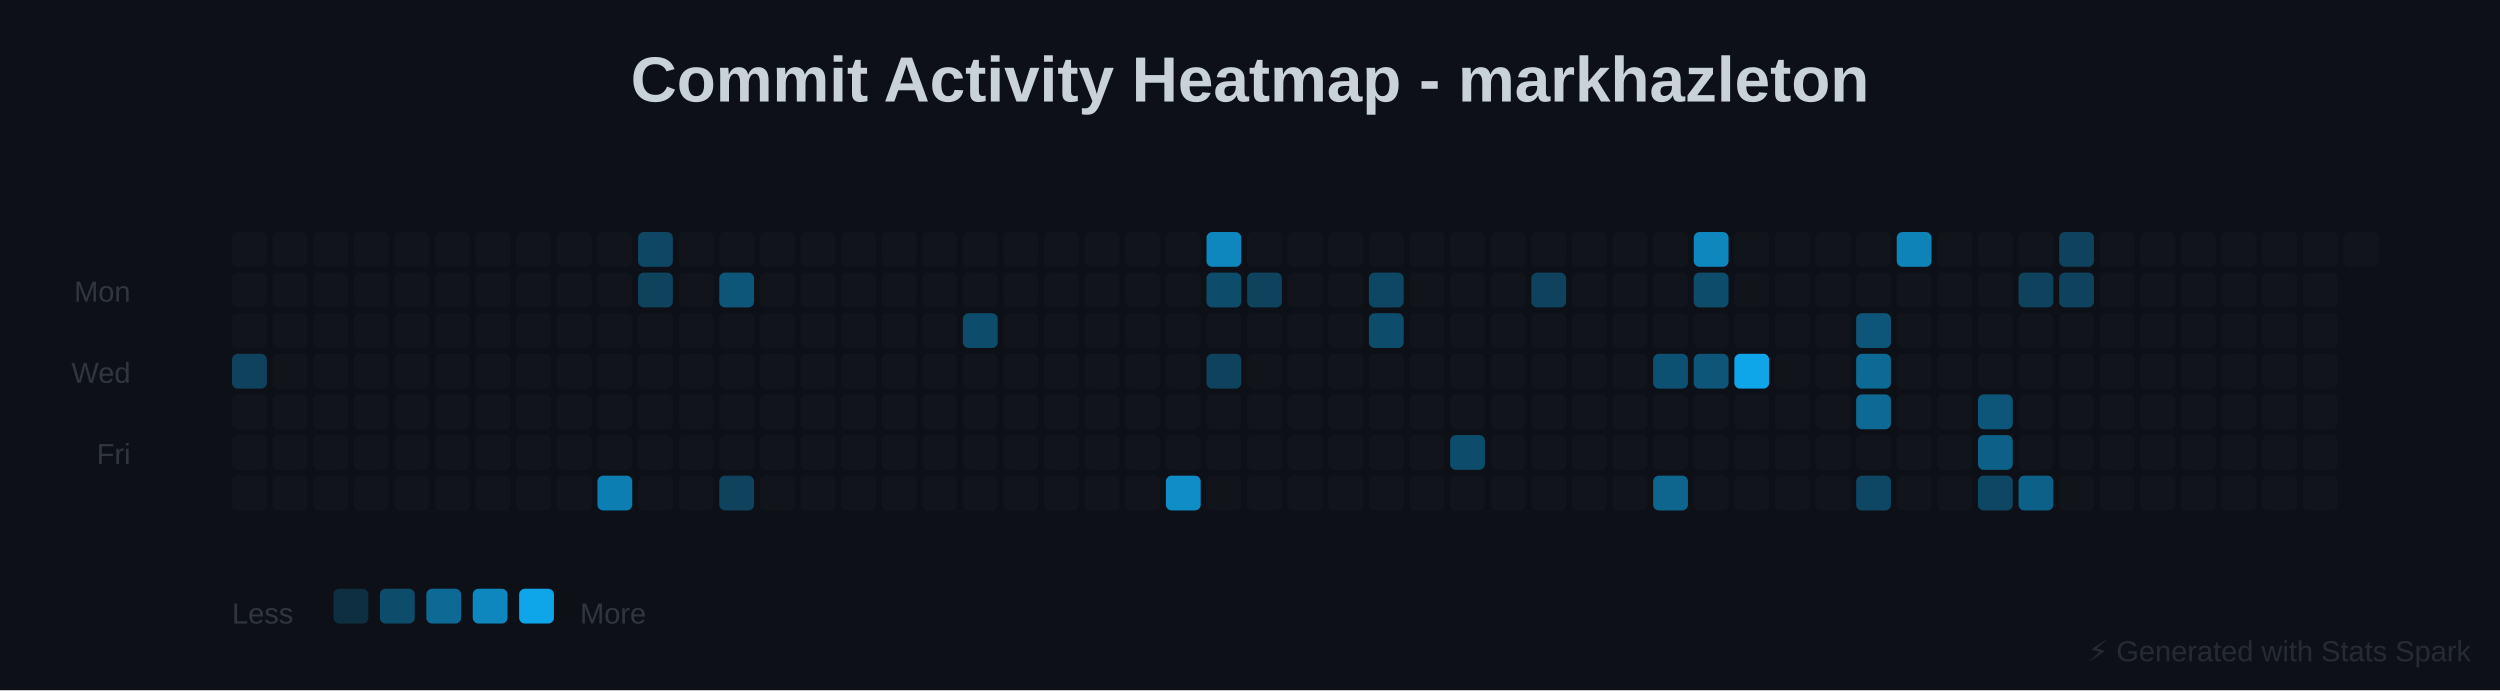
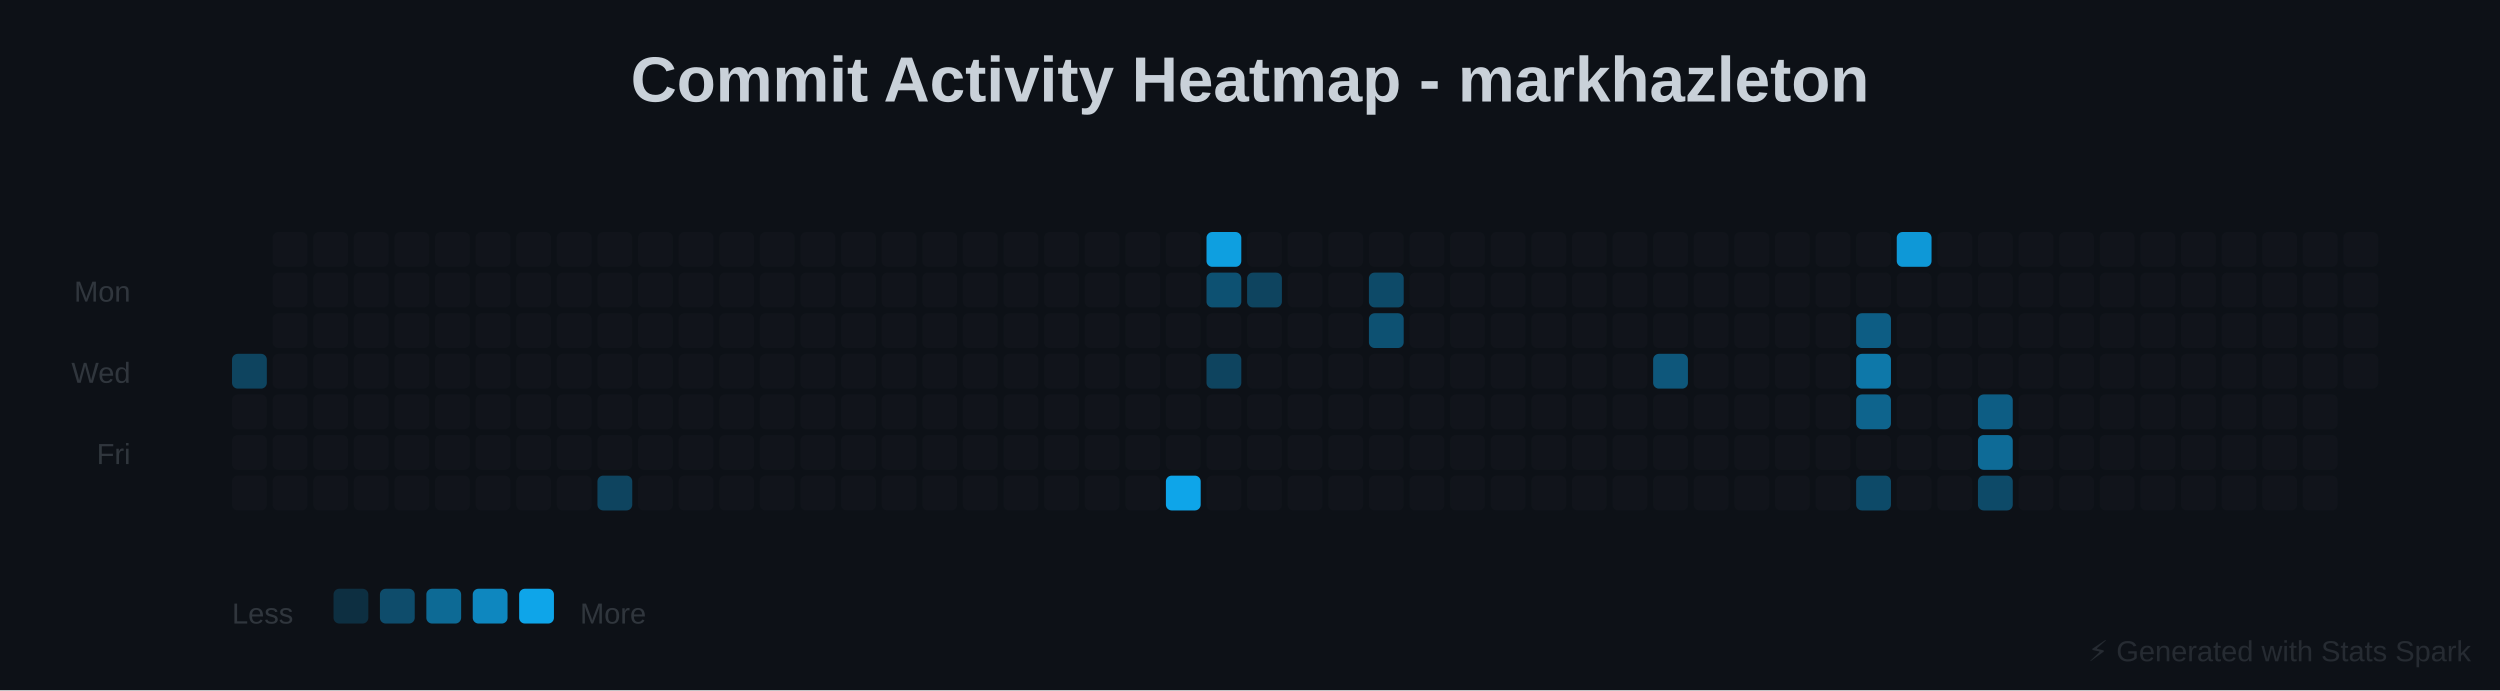
<svg xmlns="http://www.w3.org/2000/svg" baseProfile="full" height="238" version="1.1" width="862">
  <defs />
  <rect fill="#0D1117" height="238" width="862" x="0" y="0" />
  <text fill="#C9D1D9" font-family="Arial, sans-serif" font-size="22px" font-weight="bold" text-anchor="middle" x="431" y="35">Commit Activity Heatmap - markhazleton</text>
  <text fill="#30363D" font-family="Arial, sans-serif" font-size="10px" text-anchor="end" x="45" y="104">Mon</text>
  <text fill="#30363D" font-family="Arial, sans-serif" font-size="10px" text-anchor="end" x="45" y="132">Wed</text>
  <text fill="#30363D" font-family="Arial, sans-serif" font-size="10px" text-anchor="end" x="45" y="160">Fri</text>
-   <rect fill="#30363D" height="12" opacity="0.1" rx="2" width="12" x="80" y="80" />
-   <rect fill="#30363D" height="12" opacity="0.1" rx="2" width="12" x="80" y="94" />
-   <rect fill="#30363D" height="12" opacity="0.1" rx="2" width="12" x="80" y="108" />
-   <rect fill="#0EA5E9" height="12" opacity="0.333" rx="2" width="12" x="80" y="122" />
+   <rect fill="#0EA5E9" height="12" opacity="0.344" rx="2" width="12" x="80" y="122" />
  <rect fill="#30363D" height="12" opacity="0.1" rx="2" width="12" x="80" y="136" />
  <rect fill="#30363D" height="12" opacity="0.1" rx="2" width="12" x="80" y="150" />
  <rect fill="#30363D" height="12" opacity="0.1" rx="2" width="12" x="80" y="164" />
  <rect fill="#30363D" height="12" opacity="0.1" rx="2" width="12" x="94" y="80" />
  <rect fill="#30363D" height="12" opacity="0.1" rx="2" width="12" x="94" y="94" />
  <rect fill="#30363D" height="12" opacity="0.1" rx="2" width="12" x="94" y="108" />
  <rect fill="#30363D" height="12" opacity="0.1" rx="2" width="12" x="94" y="122" />
  <rect fill="#30363D" height="12" opacity="0.1" rx="2" width="12" x="94" y="136" />
  <rect fill="#30363D" height="12" opacity="0.1" rx="2" width="12" x="94" y="150" />
  <rect fill="#30363D" height="12" opacity="0.1" rx="2" width="12" x="94" y="164" />
  <rect fill="#30363D" height="12" opacity="0.1" rx="2" width="12" x="108" y="80" />
  <rect fill="#30363D" height="12" opacity="0.1" rx="2" width="12" x="108" y="94" />
  <rect fill="#30363D" height="12" opacity="0.1" rx="2" width="12" x="108" y="108" />
  <rect fill="#30363D" height="12" opacity="0.1" rx="2" width="12" x="108" y="122" />
  <rect fill="#30363D" height="12" opacity="0.1" rx="2" width="12" x="108" y="136" />
  <rect fill="#30363D" height="12" opacity="0.1" rx="2" width="12" x="108" y="150" />
  <rect fill="#30363D" height="12" opacity="0.1" rx="2" width="12" x="108" y="164" />
  <rect fill="#30363D" height="12" opacity="0.1" rx="2" width="12" x="122" y="80" />
  <rect fill="#30363D" height="12" opacity="0.1" rx="2" width="12" x="122" y="94" />
  <rect fill="#30363D" height="12" opacity="0.1" rx="2" width="12" x="122" y="108" />
  <rect fill="#30363D" height="12" opacity="0.1" rx="2" width="12" x="122" y="122" />
  <rect fill="#30363D" height="12" opacity="0.1" rx="2" width="12" x="122" y="136" />
  <rect fill="#30363D" height="12" opacity="0.1" rx="2" width="12" x="122" y="150" />
  <rect fill="#30363D" height="12" opacity="0.1" rx="2" width="12" x="122" y="164" />
  <rect fill="#30363D" height="12" opacity="0.1" rx="2" width="12" x="136" y="80" />
  <rect fill="#30363D" height="12" opacity="0.1" rx="2" width="12" x="136" y="94" />
  <rect fill="#30363D" height="12" opacity="0.1" rx="2" width="12" x="136" y="108" />
  <rect fill="#30363D" height="12" opacity="0.1" rx="2" width="12" x="136" y="122" />
  <rect fill="#30363D" height="12" opacity="0.1" rx="2" width="12" x="136" y="136" />
  <rect fill="#30363D" height="12" opacity="0.1" rx="2" width="12" x="136" y="150" />
  <rect fill="#30363D" height="12" opacity="0.1" rx="2" width="12" x="136" y="164" />
  <rect fill="#30363D" height="12" opacity="0.1" rx="2" width="12" x="150" y="80" />
  <rect fill="#30363D" height="12" opacity="0.1" rx="2" width="12" x="150" y="94" />
  <rect fill="#30363D" height="12" opacity="0.1" rx="2" width="12" x="150" y="108" />
  <rect fill="#30363D" height="12" opacity="0.1" rx="2" width="12" x="150" y="122" />
  <rect fill="#30363D" height="12" opacity="0.1" rx="2" width="12" x="150" y="136" />
  <rect fill="#30363D" height="12" opacity="0.1" rx="2" width="12" x="150" y="150" />
  <rect fill="#30363D" height="12" opacity="0.1" rx="2" width="12" x="150" y="164" />
  <rect fill="#30363D" height="12" opacity="0.1" rx="2" width="12" x="164" y="80" />
  <rect fill="#30363D" height="12" opacity="0.1" rx="2" width="12" x="164" y="94" />
  <rect fill="#30363D" height="12" opacity="0.1" rx="2" width="12" x="164" y="108" />
  <rect fill="#30363D" height="12" opacity="0.1" rx="2" width="12" x="164" y="122" />
  <rect fill="#30363D" height="12" opacity="0.1" rx="2" width="12" x="164" y="136" />
  <rect fill="#30363D" height="12" opacity="0.1" rx="2" width="12" x="164" y="150" />
  <rect fill="#30363D" height="12" opacity="0.1" rx="2" width="12" x="164" y="164" />
  <rect fill="#30363D" height="12" opacity="0.1" rx="2" width="12" x="178" y="80" />
  <rect fill="#30363D" height="12" opacity="0.1" rx="2" width="12" x="178" y="94" />
  <rect fill="#30363D" height="12" opacity="0.1" rx="2" width="12" x="178" y="108" />
  <rect fill="#30363D" height="12" opacity="0.1" rx="2" width="12" x="178" y="122" />
  <rect fill="#30363D" height="12" opacity="0.1" rx="2" width="12" x="178" y="136" />
  <rect fill="#30363D" height="12" opacity="0.1" rx="2" width="12" x="178" y="150" />
  <rect fill="#30363D" height="12" opacity="0.1" rx="2" width="12" x="178" y="164" />
  <rect fill="#30363D" height="12" opacity="0.1" rx="2" width="12" x="192" y="80" />
  <rect fill="#30363D" height="12" opacity="0.1" rx="2" width="12" x="192" y="94" />
  <rect fill="#30363D" height="12" opacity="0.1" rx="2" width="12" x="192" y="108" />
  <rect fill="#30363D" height="12" opacity="0.1" rx="2" width="12" x="192" y="122" />
  <rect fill="#30363D" height="12" opacity="0.1" rx="2" width="12" x="192" y="136" />
  <rect fill="#30363D" height="12" opacity="0.1" rx="2" width="12" x="192" y="150" />
  <rect fill="#30363D" height="12" opacity="0.1" rx="2" width="12" x="192" y="164" />
  <rect fill="#30363D" height="12" opacity="0.1" rx="2" width="12" x="206" y="80" />
  <rect fill="#30363D" height="12" opacity="0.1" rx="2" width="12" x="206" y="94" />
  <rect fill="#30363D" height="12" opacity="0.1" rx="2" width="12" x="206" y="108" />
  <rect fill="#30363D" height="12" opacity="0.1" rx="2" width="12" x="206" y="122" />
  <rect fill="#30363D" height="12" opacity="0.1" rx="2" width="12" x="206" y="136" />
  <rect fill="#30363D" height="12" opacity="0.1" rx="2" width="12" x="206" y="150" />
-   <rect fill="#0EA5E9" height="12" opacity="0.733" rx="2" width="12" x="206" y="164" />
-   <rect fill="#0EA5E9" height="12" opacity="0.367" rx="2" width="12" x="220" y="80" />
-   <rect fill="#0EA5E9" height="12" opacity="0.333" rx="2" width="12" x="220" y="94" />
+   <rect fill="#0EA5E9" height="12" opacity="0.344" rx="2" width="12" x="206" y="164" />
+   <rect fill="#30363D" height="12" opacity="0.1" rx="2" width="12" x="220" y="80" />
+   <rect fill="#30363D" height="12" opacity="0.1" rx="2" width="12" x="220" y="94" />
  <rect fill="#30363D" height="12" opacity="0.1" rx="2" width="12" x="220" y="108" />
  <rect fill="#30363D" height="12" opacity="0.1" rx="2" width="12" x="220" y="122" />
  <rect fill="#30363D" height="12" opacity="0.1" rx="2" width="12" x="220" y="136" />
  <rect fill="#30363D" height="12" opacity="0.1" rx="2" width="12" x="220" y="150" />
  <rect fill="#30363D" height="12" opacity="0.1" rx="2" width="12" x="220" y="164" />
  <rect fill="#30363D" height="12" opacity="0.1" rx="2" width="12" x="234" y="80" />
  <rect fill="#30363D" height="12" opacity="0.1" rx="2" width="12" x="234" y="94" />
  <rect fill="#30363D" height="12" opacity="0.1" rx="2" width="12" x="234" y="108" />
  <rect fill="#30363D" height="12" opacity="0.1" rx="2" width="12" x="234" y="122" />
  <rect fill="#30363D" height="12" opacity="0.1" rx="2" width="12" x="234" y="136" />
  <rect fill="#30363D" height="12" opacity="0.1" rx="2" width="12" x="234" y="150" />
  <rect fill="#30363D" height="12" opacity="0.1" rx="2" width="12" x="234" y="164" />
  <rect fill="#30363D" height="12" opacity="0.1" rx="2" width="12" x="248" y="80" />
-   <rect fill="#0EA5E9" height="12" opacity="0.467" rx="2" width="12" x="248" y="94" />
+   <rect fill="#30363D" height="12" opacity="0.1" rx="2" width="12" x="248" y="94" />
  <rect fill="#30363D" height="12" opacity="0.1" rx="2" width="12" x="248" y="108" />
  <rect fill="#30363D" height="12" opacity="0.1" rx="2" width="12" x="248" y="122" />
  <rect fill="#30363D" height="12" opacity="0.1" rx="2" width="12" x="248" y="136" />
  <rect fill="#30363D" height="12" opacity="0.1" rx="2" width="12" x="248" y="150" />
-   <rect fill="#0EA5E9" height="12" opacity="0.333" rx="2" width="12" x="248" y="164" />
+   <rect fill="#30363D" height="12" opacity="0.1" rx="2" width="12" x="248" y="164" />
  <rect fill="#30363D" height="12" opacity="0.1" rx="2" width="12" x="262" y="80" />
  <rect fill="#30363D" height="12" opacity="0.1" rx="2" width="12" x="262" y="94" />
  <rect fill="#30363D" height="12" opacity="0.1" rx="2" width="12" x="262" y="108" />
  <rect fill="#30363D" height="12" opacity="0.1" rx="2" width="12" x="262" y="122" />
  <rect fill="#30363D" height="12" opacity="0.1" rx="2" width="12" x="262" y="136" />
  <rect fill="#30363D" height="12" opacity="0.1" rx="2" width="12" x="262" y="150" />
  <rect fill="#30363D" height="12" opacity="0.1" rx="2" width="12" x="262" y="164" />
  <rect fill="#30363D" height="12" opacity="0.1" rx="2" width="12" x="276" y="80" />
  <rect fill="#30363D" height="12" opacity="0.1" rx="2" width="12" x="276" y="94" />
  <rect fill="#30363D" height="12" opacity="0.1" rx="2" width="12" x="276" y="108" />
  <rect fill="#30363D" height="12" opacity="0.1" rx="2" width="12" x="276" y="122" />
  <rect fill="#30363D" height="12" opacity="0.1" rx="2" width="12" x="276" y="136" />
  <rect fill="#30363D" height="12" opacity="0.1" rx="2" width="12" x="276" y="150" />
  <rect fill="#30363D" height="12" opacity="0.1" rx="2" width="12" x="276" y="164" />
  <rect fill="#30363D" height="12" opacity="0.1" rx="2" width="12" x="290" y="80" />
  <rect fill="#30363D" height="12" opacity="0.1" rx="2" width="12" x="290" y="94" />
  <rect fill="#30363D" height="12" opacity="0.1" rx="2" width="12" x="290" y="108" />
  <rect fill="#30363D" height="12" opacity="0.1" rx="2" width="12" x="290" y="122" />
  <rect fill="#30363D" height="12" opacity="0.1" rx="2" width="12" x="290" y="136" />
  <rect fill="#30363D" height="12" opacity="0.1" rx="2" width="12" x="290" y="150" />
  <rect fill="#30363D" height="12" opacity="0.1" rx="2" width="12" x="290" y="164" />
  <rect fill="#30363D" height="12" opacity="0.1" rx="2" width="12" x="304" y="80" />
  <rect fill="#30363D" height="12" opacity="0.1" rx="2" width="12" x="304" y="94" />
  <rect fill="#30363D" height="12" opacity="0.1" rx="2" width="12" x="304" y="108" />
  <rect fill="#30363D" height="12" opacity="0.1" rx="2" width="12" x="304" y="122" />
  <rect fill="#30363D" height="12" opacity="0.1" rx="2" width="12" x="304" y="136" />
  <rect fill="#30363D" height="12" opacity="0.1" rx="2" width="12" x="304" y="150" />
  <rect fill="#30363D" height="12" opacity="0.1" rx="2" width="12" x="304" y="164" />
  <rect fill="#30363D" height="12" opacity="0.1" rx="2" width="12" x="318" y="80" />
  <rect fill="#30363D" height="12" opacity="0.1" rx="2" width="12" x="318" y="94" />
  <rect fill="#30363D" height="12" opacity="0.1" rx="2" width="12" x="318" y="108" />
  <rect fill="#30363D" height="12" opacity="0.1" rx="2" width="12" x="318" y="122" />
  <rect fill="#30363D" height="12" opacity="0.1" rx="2" width="12" x="318" y="136" />
  <rect fill="#30363D" height="12" opacity="0.1" rx="2" width="12" x="318" y="150" />
  <rect fill="#30363D" height="12" opacity="0.1" rx="2" width="12" x="318" y="164" />
  <rect fill="#30363D" height="12" opacity="0.1" rx="2" width="12" x="332" y="80" />
  <rect fill="#30363D" height="12" opacity="0.1" rx="2" width="12" x="332" y="94" />
-   <rect fill="#0EA5E9" height="12" opacity="0.4" rx="2" width="12" x="332" y="108" />
+   <rect fill="#30363D" height="12" opacity="0.1" rx="2" width="12" x="332" y="108" />
  <rect fill="#30363D" height="12" opacity="0.1" rx="2" width="12" x="332" y="122" />
  <rect fill="#30363D" height="12" opacity="0.1" rx="2" width="12" x="332" y="136" />
  <rect fill="#30363D" height="12" opacity="0.1" rx="2" width="12" x="332" y="150" />
  <rect fill="#30363D" height="12" opacity="0.1" rx="2" width="12" x="332" y="164" />
  <rect fill="#30363D" height="12" opacity="0.1" rx="2" width="12" x="346" y="80" />
  <rect fill="#30363D" height="12" opacity="0.1" rx="2" width="12" x="346" y="94" />
  <rect fill="#30363D" height="12" opacity="0.1" rx="2" width="12" x="346" y="108" />
  <rect fill="#30363D" height="12" opacity="0.1" rx="2" width="12" x="346" y="122" />
  <rect fill="#30363D" height="12" opacity="0.1" rx="2" width="12" x="346" y="136" />
  <rect fill="#30363D" height="12" opacity="0.1" rx="2" width="12" x="346" y="150" />
  <rect fill="#30363D" height="12" opacity="0.1" rx="2" width="12" x="346" y="164" />
  <rect fill="#30363D" height="12" opacity="0.1" rx="2" width="12" x="360" y="80" />
  <rect fill="#30363D" height="12" opacity="0.1" rx="2" width="12" x="360" y="94" />
  <rect fill="#30363D" height="12" opacity="0.1" rx="2" width="12" x="360" y="108" />
  <rect fill="#30363D" height="12" opacity="0.1" rx="2" width="12" x="360" y="122" />
  <rect fill="#30363D" height="12" opacity="0.1" rx="2" width="12" x="360" y="136" />
  <rect fill="#30363D" height="12" opacity="0.1" rx="2" width="12" x="360" y="150" />
  <rect fill="#30363D" height="12" opacity="0.1" rx="2" width="12" x="360" y="164" />
  <rect fill="#30363D" height="12" opacity="0.1" rx="2" width="12" x="374" y="80" />
  <rect fill="#30363D" height="12" opacity="0.1" rx="2" width="12" x="374" y="94" />
  <rect fill="#30363D" height="12" opacity="0.1" rx="2" width="12" x="374" y="108" />
  <rect fill="#30363D" height="12" opacity="0.1" rx="2" width="12" x="374" y="122" />
  <rect fill="#30363D" height="12" opacity="0.1" rx="2" width="12" x="374" y="136" />
  <rect fill="#30363D" height="12" opacity="0.1" rx="2" width="12" x="374" y="150" />
  <rect fill="#30363D" height="12" opacity="0.1" rx="2" width="12" x="374" y="164" />
  <rect fill="#30363D" height="12" opacity="0.1" rx="2" width="12" x="388" y="80" />
  <rect fill="#30363D" height="12" opacity="0.1" rx="2" width="12" x="388" y="94" />
  <rect fill="#30363D" height="12" opacity="0.1" rx="2" width="12" x="388" y="108" />
  <rect fill="#30363D" height="12" opacity="0.1" rx="2" width="12" x="388" y="122" />
  <rect fill="#30363D" height="12" opacity="0.1" rx="2" width="12" x="388" y="136" />
  <rect fill="#30363D" height="12" opacity="0.1" rx="2" width="12" x="388" y="150" />
  <rect fill="#30363D" height="12" opacity="0.1" rx="2" width="12" x="388" y="164" />
  <rect fill="#30363D" height="12" opacity="0.1" rx="2" width="12" x="402" y="80" />
  <rect fill="#30363D" height="12" opacity="0.1" rx="2" width="12" x="402" y="94" />
  <rect fill="#30363D" height="12" opacity="0.1" rx="2" width="12" x="402" y="108" />
  <rect fill="#30363D" height="12" opacity="0.1" rx="2" width="12" x="402" y="122" />
  <rect fill="#30363D" height="12" opacity="0.1" rx="2" width="12" x="402" y="136" />
  <rect fill="#30363D" height="12" opacity="0.1" rx="2" width="12" x="402" y="150" />
-   <rect fill="#0EA5E9" height="12" opacity="0.833" rx="2" width="12" x="402" y="164" />
-   <rect fill="#0EA5E9" height="12" opacity="0.8" rx="2" width="12" x="416" y="80" />
-   <rect fill="#0EA5E9" height="12" opacity="0.4" rx="2" width="12" x="416" y="94" />
+   <rect fill="#0EA5E9" height="12" opacity="1.0" rx="2" width="12" x="402" y="164" />
+   <rect fill="#0EA5E9" height="12" opacity="0.956" rx="2" width="12" x="416" y="80" />
+   <rect fill="#0EA5E9" height="12" opacity="0.431" rx="2" width="12" x="416" y="94" />
  <rect fill="#30363D" height="12" opacity="0.1" rx="2" width="12" x="416" y="108" />
-   <rect fill="#0EA5E9" height="12" opacity="0.333" rx="2" width="12" x="416" y="122" />
+   <rect fill="#0EA5E9" height="12" opacity="0.344" rx="2" width="12" x="416" y="122" />
  <rect fill="#30363D" height="12" opacity="0.1" rx="2" width="12" x="416" y="136" />
  <rect fill="#30363D" height="12" opacity="0.1" rx="2" width="12" x="416" y="150" />
  <rect fill="#30363D" height="12" opacity="0.1" rx="2" width="12" x="416" y="164" />
  <rect fill="#30363D" height="12" opacity="0.1" rx="2" width="12" x="430" y="80" />
-   <rect fill="#0EA5E9" height="12" opacity="0.333" rx="2" width="12" x="430" y="94" />
+   <rect fill="#0EA5E9" height="12" opacity="0.344" rx="2" width="12" x="430" y="94" />
  <rect fill="#30363D" height="12" opacity="0.1" rx="2" width="12" x="430" y="108" />
  <rect fill="#30363D" height="12" opacity="0.1" rx="2" width="12" x="430" y="122" />
  <rect fill="#30363D" height="12" opacity="0.1" rx="2" width="12" x="430" y="136" />
  <rect fill="#30363D" height="12" opacity="0.1" rx="2" width="12" x="430" y="150" />
  <rect fill="#30363D" height="12" opacity="0.1" rx="2" width="12" x="430" y="164" />
  <rect fill="#30363D" height="12" opacity="0.1" rx="2" width="12" x="444" y="80" />
  <rect fill="#30363D" height="12" opacity="0.1" rx="2" width="12" x="444" y="94" />
  <rect fill="#30363D" height="12" opacity="0.1" rx="2" width="12" x="444" y="108" />
  <rect fill="#30363D" height="12" opacity="0.1" rx="2" width="12" x="444" y="122" />
  <rect fill="#30363D" height="12" opacity="0.1" rx="2" width="12" x="444" y="136" />
  <rect fill="#30363D" height="12" opacity="0.1" rx="2" width="12" x="444" y="150" />
  <rect fill="#30363D" height="12" opacity="0.1" rx="2" width="12" x="444" y="164" />
  <rect fill="#30363D" height="12" opacity="0.1" rx="2" width="12" x="458" y="80" />
  <rect fill="#30363D" height="12" opacity="0.1" rx="2" width="12" x="458" y="94" />
  <rect fill="#30363D" height="12" opacity="0.1" rx="2" width="12" x="458" y="108" />
  <rect fill="#30363D" height="12" opacity="0.1" rx="2" width="12" x="458" y="122" />
  <rect fill="#30363D" height="12" opacity="0.1" rx="2" width="12" x="458" y="136" />
  <rect fill="#30363D" height="12" opacity="0.1" rx="2" width="12" x="458" y="150" />
  <rect fill="#30363D" height="12" opacity="0.1" rx="2" width="12" x="458" y="164" />
  <rect fill="#30363D" height="12" opacity="0.1" rx="2" width="12" x="472" y="80" />
-   <rect fill="#0EA5E9" height="12" opacity="0.367" rx="2" width="12" x="472" y="94" />
-   <rect fill="#0EA5E9" height="12" opacity="0.4" rx="2" width="12" x="472" y="108" />
+   <rect fill="#0EA5E9" height="12" opacity="0.387" rx="2" width="12" x="472" y="94" />
+   <rect fill="#0EA5E9" height="12" opacity="0.431" rx="2" width="12" x="472" y="108" />
  <rect fill="#30363D" height="12" opacity="0.1" rx="2" width="12" x="472" y="122" />
  <rect fill="#30363D" height="12" opacity="0.1" rx="2" width="12" x="472" y="136" />
  <rect fill="#30363D" height="12" opacity="0.1" rx="2" width="12" x="472" y="150" />
  <rect fill="#30363D" height="12" opacity="0.1" rx="2" width="12" x="472" y="164" />
  <rect fill="#30363D" height="12" opacity="0.1" rx="2" width="12" x="486" y="80" />
  <rect fill="#30363D" height="12" opacity="0.1" rx="2" width="12" x="486" y="94" />
  <rect fill="#30363D" height="12" opacity="0.1" rx="2" width="12" x="486" y="108" />
  <rect fill="#30363D" height="12" opacity="0.1" rx="2" width="12" x="486" y="122" />
  <rect fill="#30363D" height="12" opacity="0.1" rx="2" width="12" x="486" y="136" />
  <rect fill="#30363D" height="12" opacity="0.1" rx="2" width="12" x="486" y="150" />
  <rect fill="#30363D" height="12" opacity="0.1" rx="2" width="12" x="486" y="164" />
  <rect fill="#30363D" height="12" opacity="0.1" rx="2" width="12" x="500" y="80" />
  <rect fill="#30363D" height="12" opacity="0.1" rx="2" width="12" x="500" y="94" />
  <rect fill="#30363D" height="12" opacity="0.1" rx="2" width="12" x="500" y="108" />
  <rect fill="#30363D" height="12" opacity="0.1" rx="2" width="12" x="500" y="122" />
  <rect fill="#30363D" height="12" opacity="0.1" rx="2" width="12" x="500" y="136" />
-   <rect fill="#0EA5E9" height="12" opacity="0.4" rx="2" width="12" x="500" y="150" />
+   <rect fill="#30363D" height="12" opacity="0.1" rx="2" width="12" x="500" y="150" />
  <rect fill="#30363D" height="12" opacity="0.1" rx="2" width="12" x="500" y="164" />
  <rect fill="#30363D" height="12" opacity="0.1" rx="2" width="12" x="514" y="80" />
  <rect fill="#30363D" height="12" opacity="0.1" rx="2" width="12" x="514" y="94" />
  <rect fill="#30363D" height="12" opacity="0.1" rx="2" width="12" x="514" y="108" />
  <rect fill="#30363D" height="12" opacity="0.1" rx="2" width="12" x="514" y="122" />
  <rect fill="#30363D" height="12" opacity="0.1" rx="2" width="12" x="514" y="136" />
  <rect fill="#30363D" height="12" opacity="0.1" rx="2" width="12" x="514" y="150" />
  <rect fill="#30363D" height="12" opacity="0.1" rx="2" width="12" x="514" y="164" />
  <rect fill="#30363D" height="12" opacity="0.1" rx="2" width="12" x="528" y="80" />
-   <rect fill="#0EA5E9" height="12" opacity="0.333" rx="2" width="12" x="528" y="94" />
+   <rect fill="#30363D" height="12" opacity="0.1" rx="2" width="12" x="528" y="94" />
  <rect fill="#30363D" height="12" opacity="0.1" rx="2" width="12" x="528" y="108" />
  <rect fill="#30363D" height="12" opacity="0.1" rx="2" width="12" x="528" y="122" />
  <rect fill="#30363D" height="12" opacity="0.1" rx="2" width="12" x="528" y="136" />
  <rect fill="#30363D" height="12" opacity="0.1" rx="2" width="12" x="528" y="150" />
  <rect fill="#30363D" height="12" opacity="0.1" rx="2" width="12" x="528" y="164" />
  <rect fill="#30363D" height="12" opacity="0.1" rx="2" width="12" x="542" y="80" />
  <rect fill="#30363D" height="12" opacity="0.1" rx="2" width="12" x="542" y="94" />
  <rect fill="#30363D" height="12" opacity="0.1" rx="2" width="12" x="542" y="108" />
  <rect fill="#30363D" height="12" opacity="0.1" rx="2" width="12" x="542" y="122" />
  <rect fill="#30363D" height="12" opacity="0.1" rx="2" width="12" x="542" y="136" />
  <rect fill="#30363D" height="12" opacity="0.1" rx="2" width="12" x="542" y="150" />
  <rect fill="#30363D" height="12" opacity="0.1" rx="2" width="12" x="542" y="164" />
  <rect fill="#30363D" height="12" opacity="0.1" rx="2" width="12" x="556" y="80" />
  <rect fill="#30363D" height="12" opacity="0.1" rx="2" width="12" x="556" y="94" />
  <rect fill="#30363D" height="12" opacity="0.1" rx="2" width="12" x="556" y="108" />
  <rect fill="#30363D" height="12" opacity="0.1" rx="2" width="12" x="556" y="122" />
  <rect fill="#30363D" height="12" opacity="0.1" rx="2" width="12" x="556" y="136" />
  <rect fill="#30363D" height="12" opacity="0.1" rx="2" width="12" x="556" y="150" />
  <rect fill="#30363D" height="12" opacity="0.1" rx="2" width="12" x="556" y="164" />
  <rect fill="#30363D" height="12" opacity="0.1" rx="2" width="12" x="570" y="80" />
  <rect fill="#30363D" height="12" opacity="0.1" rx="2" width="12" x="570" y="94" />
  <rect fill="#30363D" height="12" opacity="0.1" rx="2" width="12" x="570" y="108" />
-   <rect fill="#0EA5E9" height="12" opacity="0.433" rx="2" width="12" x="570" y="122" />
+   <rect fill="#0EA5E9" height="12" opacity="0.475" rx="2" width="12" x="570" y="122" />
  <rect fill="#30363D" height="12" opacity="0.1" rx="2" width="12" x="570" y="136" />
  <rect fill="#30363D" height="12" opacity="0.1" rx="2" width="12" x="570" y="150" />
-   <rect fill="#0EA5E9" height="12" opacity="0.567" rx="2" width="12" x="570" y="164" />
-   <rect fill="#0EA5E9" height="12" opacity="0.8" rx="2" width="12" x="584" y="80" />
-   <rect fill="#0EA5E9" height="12" opacity="0.4" rx="2" width="12" x="584" y="94" />
+   <rect fill="#30363D" height="12" opacity="0.1" rx="2" width="12" x="570" y="164" />
+   <rect fill="#30363D" height="12" opacity="0.1" rx="2" width="12" x="584" y="80" />
+   <rect fill="#30363D" height="12" opacity="0.1" rx="2" width="12" x="584" y="94" />
  <rect fill="#30363D" height="12" opacity="0.1" rx="2" width="12" x="584" y="108" />
-   <rect fill="#0EA5E9" height="12" opacity="0.467" rx="2" width="12" x="584" y="122" />
+   <rect fill="#30363D" height="12" opacity="0.1" rx="2" width="12" x="584" y="122" />
  <rect fill="#30363D" height="12" opacity="0.1" rx="2" width="12" x="584" y="136" />
  <rect fill="#30363D" height="12" opacity="0.1" rx="2" width="12" x="584" y="150" />
  <rect fill="#30363D" height="12" opacity="0.1" rx="2" width="12" x="584" y="164" />
  <rect fill="#30363D" height="12" opacity="0.1" rx="2" width="12" x="598" y="80" />
  <rect fill="#30363D" height="12" opacity="0.1" rx="2" width="12" x="598" y="94" />
  <rect fill="#30363D" height="12" opacity="0.1" rx="2" width="12" x="598" y="108" />
-   <rect fill="#0EA5E9" height="12" opacity="1.0" rx="2" width="12" x="598" y="122" />
+   <rect fill="#30363D" height="12" opacity="0.1" rx="2" width="12" x="598" y="122" />
  <rect fill="#30363D" height="12" opacity="0.1" rx="2" width="12" x="598" y="136" />
  <rect fill="#30363D" height="12" opacity="0.1" rx="2" width="12" x="598" y="150" />
  <rect fill="#30363D" height="12" opacity="0.1" rx="2" width="12" x="598" y="164" />
  <rect fill="#30363D" height="12" opacity="0.1" rx="2" width="12" x="612" y="80" />
  <rect fill="#30363D" height="12" opacity="0.1" rx="2" width="12" x="612" y="94" />
  <rect fill="#30363D" height="12" opacity="0.1" rx="2" width="12" x="612" y="108" />
  <rect fill="#30363D" height="12" opacity="0.1" rx="2" width="12" x="612" y="122" />
  <rect fill="#30363D" height="12" opacity="0.1" rx="2" width="12" x="612" y="136" />
  <rect fill="#30363D" height="12" opacity="0.1" rx="2" width="12" x="612" y="150" />
  <rect fill="#30363D" height="12" opacity="0.1" rx="2" width="12" x="612" y="164" />
  <rect fill="#30363D" height="12" opacity="0.1" rx="2" width="12" x="626" y="80" />
  <rect fill="#30363D" height="12" opacity="0.1" rx="2" width="12" x="626" y="94" />
  <rect fill="#30363D" height="12" opacity="0.1" rx="2" width="12" x="626" y="108" />
  <rect fill="#30363D" height="12" opacity="0.1" rx="2" width="12" x="626" y="122" />
  <rect fill="#30363D" height="12" opacity="0.1" rx="2" width="12" x="626" y="136" />
  <rect fill="#30363D" height="12" opacity="0.1" rx="2" width="12" x="626" y="150" />
  <rect fill="#30363D" height="12" opacity="0.1" rx="2" width="12" x="626" y="164" />
  <rect fill="#30363D" height="12" opacity="0.1" rx="2" width="12" x="640" y="80" />
  <rect fill="#30363D" height="12" opacity="0.1" rx="2" width="12" x="640" y="94" />
-   <rect fill="#0EA5E9" height="12" opacity="0.467" rx="2" width="12" x="640" y="108" />
-   <rect fill="#0EA5E9" height="12" opacity="0.6" rx="2" width="12" x="640" y="122" />
-   <rect fill="#0EA5E9" height="12" opacity="0.6" rx="2" width="12" x="640" y="136" />
+   <rect fill="#0EA5E9" height="12" opacity="0.519" rx="2" width="12" x="640" y="108" />
+   <rect fill="#0EA5E9" height="12" opacity="0.694" rx="2" width="12" x="640" y="122" />
+   <rect fill="#0EA5E9" height="12" opacity="0.562" rx="2" width="12" x="640" y="136" />
  <rect fill="#30363D" height="12" opacity="0.1" rx="2" width="12" x="640" y="150" />
-   <rect fill="#0EA5E9" height="12" opacity="0.367" rx="2" width="12" x="640" y="164" />
-   <rect fill="#0EA5E9" height="12" opacity="0.767" rx="2" width="12" x="654" y="80" />
+   <rect fill="#0EA5E9" height="12" opacity="0.387" rx="2" width="12" x="640" y="164" />
+   <rect fill="#0EA5E9" height="12" opacity="0.912" rx="2" width="12" x="654" y="80" />
  <rect fill="#30363D" height="12" opacity="0.1" rx="2" width="12" x="654" y="94" />
  <rect fill="#30363D" height="12" opacity="0.1" rx="2" width="12" x="654" y="108" />
  <rect fill="#30363D" height="12" opacity="0.1" rx="2" width="12" x="654" y="122" />
  <rect fill="#30363D" height="12" opacity="0.1" rx="2" width="12" x="654" y="136" />
  <rect fill="#30363D" height="12" opacity="0.1" rx="2" width="12" x="654" y="150" />
  <rect fill="#30363D" height="12" opacity="0.1" rx="2" width="12" x="654" y="164" />
  <rect fill="#30363D" height="12" opacity="0.1" rx="2" width="12" x="668" y="80" />
  <rect fill="#30363D" height="12" opacity="0.1" rx="2" width="12" x="668" y="94" />
  <rect fill="#30363D" height="12" opacity="0.1" rx="2" width="12" x="668" y="108" />
  <rect fill="#30363D" height="12" opacity="0.1" rx="2" width="12" x="668" y="122" />
  <rect fill="#30363D" height="12" opacity="0.1" rx="2" width="12" x="668" y="136" />
  <rect fill="#30363D" height="12" opacity="0.1" rx="2" width="12" x="668" y="150" />
  <rect fill="#30363D" height="12" opacity="0.1" rx="2" width="12" x="668" y="164" />
  <rect fill="#30363D" height="12" opacity="0.1" rx="2" width="12" x="682" y="80" />
  <rect fill="#30363D" height="12" opacity="0.1" rx="2" width="12" x="682" y="94" />
  <rect fill="#30363D" height="12" opacity="0.1" rx="2" width="12" x="682" y="108" />
  <rect fill="#30363D" height="12" opacity="0.1" rx="2" width="12" x="682" y="122" />
-   <rect fill="#0EA5E9" height="12" opacity="0.467" rx="2" width="12" x="682" y="136" />
-   <rect fill="#0EA5E9" height="12" opacity="0.533" rx="2" width="12" x="682" y="150" />
-   <rect fill="#0EA5E9" height="12" opacity="0.367" rx="2" width="12" x="682" y="164" />
+   <rect fill="#0EA5E9" height="12" opacity="0.519" rx="2" width="12" x="682" y="136" />
+   <rect fill="#0EA5E9" height="12" opacity="0.606" rx="2" width="12" x="682" y="150" />
+   <rect fill="#0EA5E9" height="12" opacity="0.387" rx="2" width="12" x="682" y="164" />
  <rect fill="#30363D" height="12" opacity="0.1" rx="2" width="12" x="696" y="80" />
-   <rect fill="#0EA5E9" height="12" opacity="0.333" rx="2" width="12" x="696" y="94" />
+   <rect fill="#30363D" height="12" opacity="0.1" rx="2" width="12" x="696" y="94" />
  <rect fill="#30363D" height="12" opacity="0.1" rx="2" width="12" x="696" y="108" />
  <rect fill="#30363D" height="12" opacity="0.1" rx="2" width="12" x="696" y="122" />
  <rect fill="#30363D" height="12" opacity="0.1" rx="2" width="12" x="696" y="136" />
  <rect fill="#30363D" height="12" opacity="0.1" rx="2" width="12" x="696" y="150" />
-   <rect fill="#0EA5E9" height="12" opacity="0.533" rx="2" width="12" x="696" y="164" />
-   <rect fill="#0EA5E9" height="12" opacity="0.333" rx="2" width="12" x="710" y="80" />
-   <rect fill="#0EA5E9" height="12" opacity="0.333" rx="2" width="12" x="710" y="94" />
+   <rect fill="#30363D" height="12" opacity="0.1" rx="2" width="12" x="696" y="164" />
+   <rect fill="#30363D" height="12" opacity="0.1" rx="2" width="12" x="710" y="80" />
+   <rect fill="#30363D" height="12" opacity="0.1" rx="2" width="12" x="710" y="94" />
  <rect fill="#30363D" height="12" opacity="0.1" rx="2" width="12" x="710" y="108" />
  <rect fill="#30363D" height="12" opacity="0.1" rx="2" width="12" x="710" y="122" />
  <rect fill="#30363D" height="12" opacity="0.1" rx="2" width="12" x="710" y="136" />
  <rect fill="#30363D" height="12" opacity="0.1" rx="2" width="12" x="710" y="150" />
  <rect fill="#30363D" height="12" opacity="0.1" rx="2" width="12" x="710" y="164" />
  <rect fill="#30363D" height="12" opacity="0.1" rx="2" width="12" x="724" y="80" />
  <rect fill="#30363D" height="12" opacity="0.1" rx="2" width="12" x="724" y="94" />
  <rect fill="#30363D" height="12" opacity="0.1" rx="2" width="12" x="724" y="108" />
  <rect fill="#30363D" height="12" opacity="0.1" rx="2" width="12" x="724" y="122" />
  <rect fill="#30363D" height="12" opacity="0.1" rx="2" width="12" x="724" y="136" />
  <rect fill="#30363D" height="12" opacity="0.1" rx="2" width="12" x="724" y="150" />
  <rect fill="#30363D" height="12" opacity="0.1" rx="2" width="12" x="724" y="164" />
  <rect fill="#30363D" height="12" opacity="0.1" rx="2" width="12" x="738" y="80" />
  <rect fill="#30363D" height="12" opacity="0.1" rx="2" width="12" x="738" y="94" />
  <rect fill="#30363D" height="12" opacity="0.1" rx="2" width="12" x="738" y="108" />
  <rect fill="#30363D" height="12" opacity="0.1" rx="2" width="12" x="738" y="122" />
  <rect fill="#30363D" height="12" opacity="0.1" rx="2" width="12" x="738" y="136" />
  <rect fill="#30363D" height="12" opacity="0.1" rx="2" width="12" x="738" y="150" />
  <rect fill="#30363D" height="12" opacity="0.1" rx="2" width="12" x="738" y="164" />
  <rect fill="#30363D" height="12" opacity="0.1" rx="2" width="12" x="752" y="80" />
  <rect fill="#30363D" height="12" opacity="0.1" rx="2" width="12" x="752" y="94" />
  <rect fill="#30363D" height="12" opacity="0.1" rx="2" width="12" x="752" y="108" />
  <rect fill="#30363D" height="12" opacity="0.1" rx="2" width="12" x="752" y="122" />
  <rect fill="#30363D" height="12" opacity="0.1" rx="2" width="12" x="752" y="136" />
  <rect fill="#30363D" height="12" opacity="0.1" rx="2" width="12" x="752" y="150" />
  <rect fill="#30363D" height="12" opacity="0.1" rx="2" width="12" x="752" y="164" />
  <rect fill="#30363D" height="12" opacity="0.1" rx="2" width="12" x="766" y="80" />
  <rect fill="#30363D" height="12" opacity="0.1" rx="2" width="12" x="766" y="94" />
  <rect fill="#30363D" height="12" opacity="0.1" rx="2" width="12" x="766" y="108" />
  <rect fill="#30363D" height="12" opacity="0.1" rx="2" width="12" x="766" y="122" />
  <rect fill="#30363D" height="12" opacity="0.1" rx="2" width="12" x="766" y="136" />
  <rect fill="#30363D" height="12" opacity="0.1" rx="2" width="12" x="766" y="150" />
  <rect fill="#30363D" height="12" opacity="0.1" rx="2" width="12" x="766" y="164" />
  <rect fill="#30363D" height="12" opacity="0.1" rx="2" width="12" x="780" y="80" />
  <rect fill="#30363D" height="12" opacity="0.1" rx="2" width="12" x="780" y="94" />
  <rect fill="#30363D" height="12" opacity="0.1" rx="2" width="12" x="780" y="108" />
  <rect fill="#30363D" height="12" opacity="0.1" rx="2" width="12" x="780" y="122" />
  <rect fill="#30363D" height="12" opacity="0.1" rx="2" width="12" x="780" y="136" />
  <rect fill="#30363D" height="12" opacity="0.1" rx="2" width="12" x="780" y="150" />
  <rect fill="#30363D" height="12" opacity="0.1" rx="2" width="12" x="780" y="164" />
  <rect fill="#30363D" height="12" opacity="0.1" rx="2" width="12" x="794" y="80" />
  <rect fill="#30363D" height="12" opacity="0.1" rx="2" width="12" x="794" y="94" />
  <rect fill="#30363D" height="12" opacity="0.1" rx="2" width="12" x="794" y="108" />
  <rect fill="#30363D" height="12" opacity="0.1" rx="2" width="12" x="794" y="122" />
  <rect fill="#30363D" height="12" opacity="0.1" rx="2" width="12" x="794" y="136" />
  <rect fill="#30363D" height="12" opacity="0.1" rx="2" width="12" x="794" y="150" />
  <rect fill="#30363D" height="12" opacity="0.1" rx="2" width="12" x="794" y="164" />
  <rect fill="#30363D" height="12" opacity="0.1" rx="2" width="12" x="808" y="80" />
+   <rect fill="#30363D" height="12" opacity="0.1" rx="2" width="12" x="808" y="94" />
+   <rect fill="#30363D" height="12" opacity="0.1" rx="2" width="12" x="808" y="108" />
+   <rect fill="#30363D" height="12" opacity="0.1" rx="2" width="12" x="808" y="122" />
  <text fill="#30363D" font-family="Arial, sans-serif" font-size="10px" x="80" y="215">Less</text>
  <rect fill="#0EA5E9" height="12" opacity="0.2" rx="2" width="12" x="115" y="203" />
  <rect fill="#0EA5E9" height="12" opacity="0.4" rx="2" width="12" x="131" y="203" />
  <rect fill="#0EA5E9" height="12" opacity="0.6" rx="2" width="12" x="147" y="203" />
  <rect fill="#0EA5E9" height="12" opacity="0.8" rx="2" width="12" x="163" y="203" />
  <rect fill="#0EA5E9" height="12" opacity="1.0" rx="2" width="12" x="179" y="203" />
  <text fill="#30363D" font-family="Arial, sans-serif" font-size="10px" x="200" y="215">More</text>
  <text fill="#30363D" font-family="Arial, sans-serif" font-size="10px" opacity="0.7" text-anchor="end" x="852" y="228">⚡ Generated with Stats Spark</text>
</svg>
